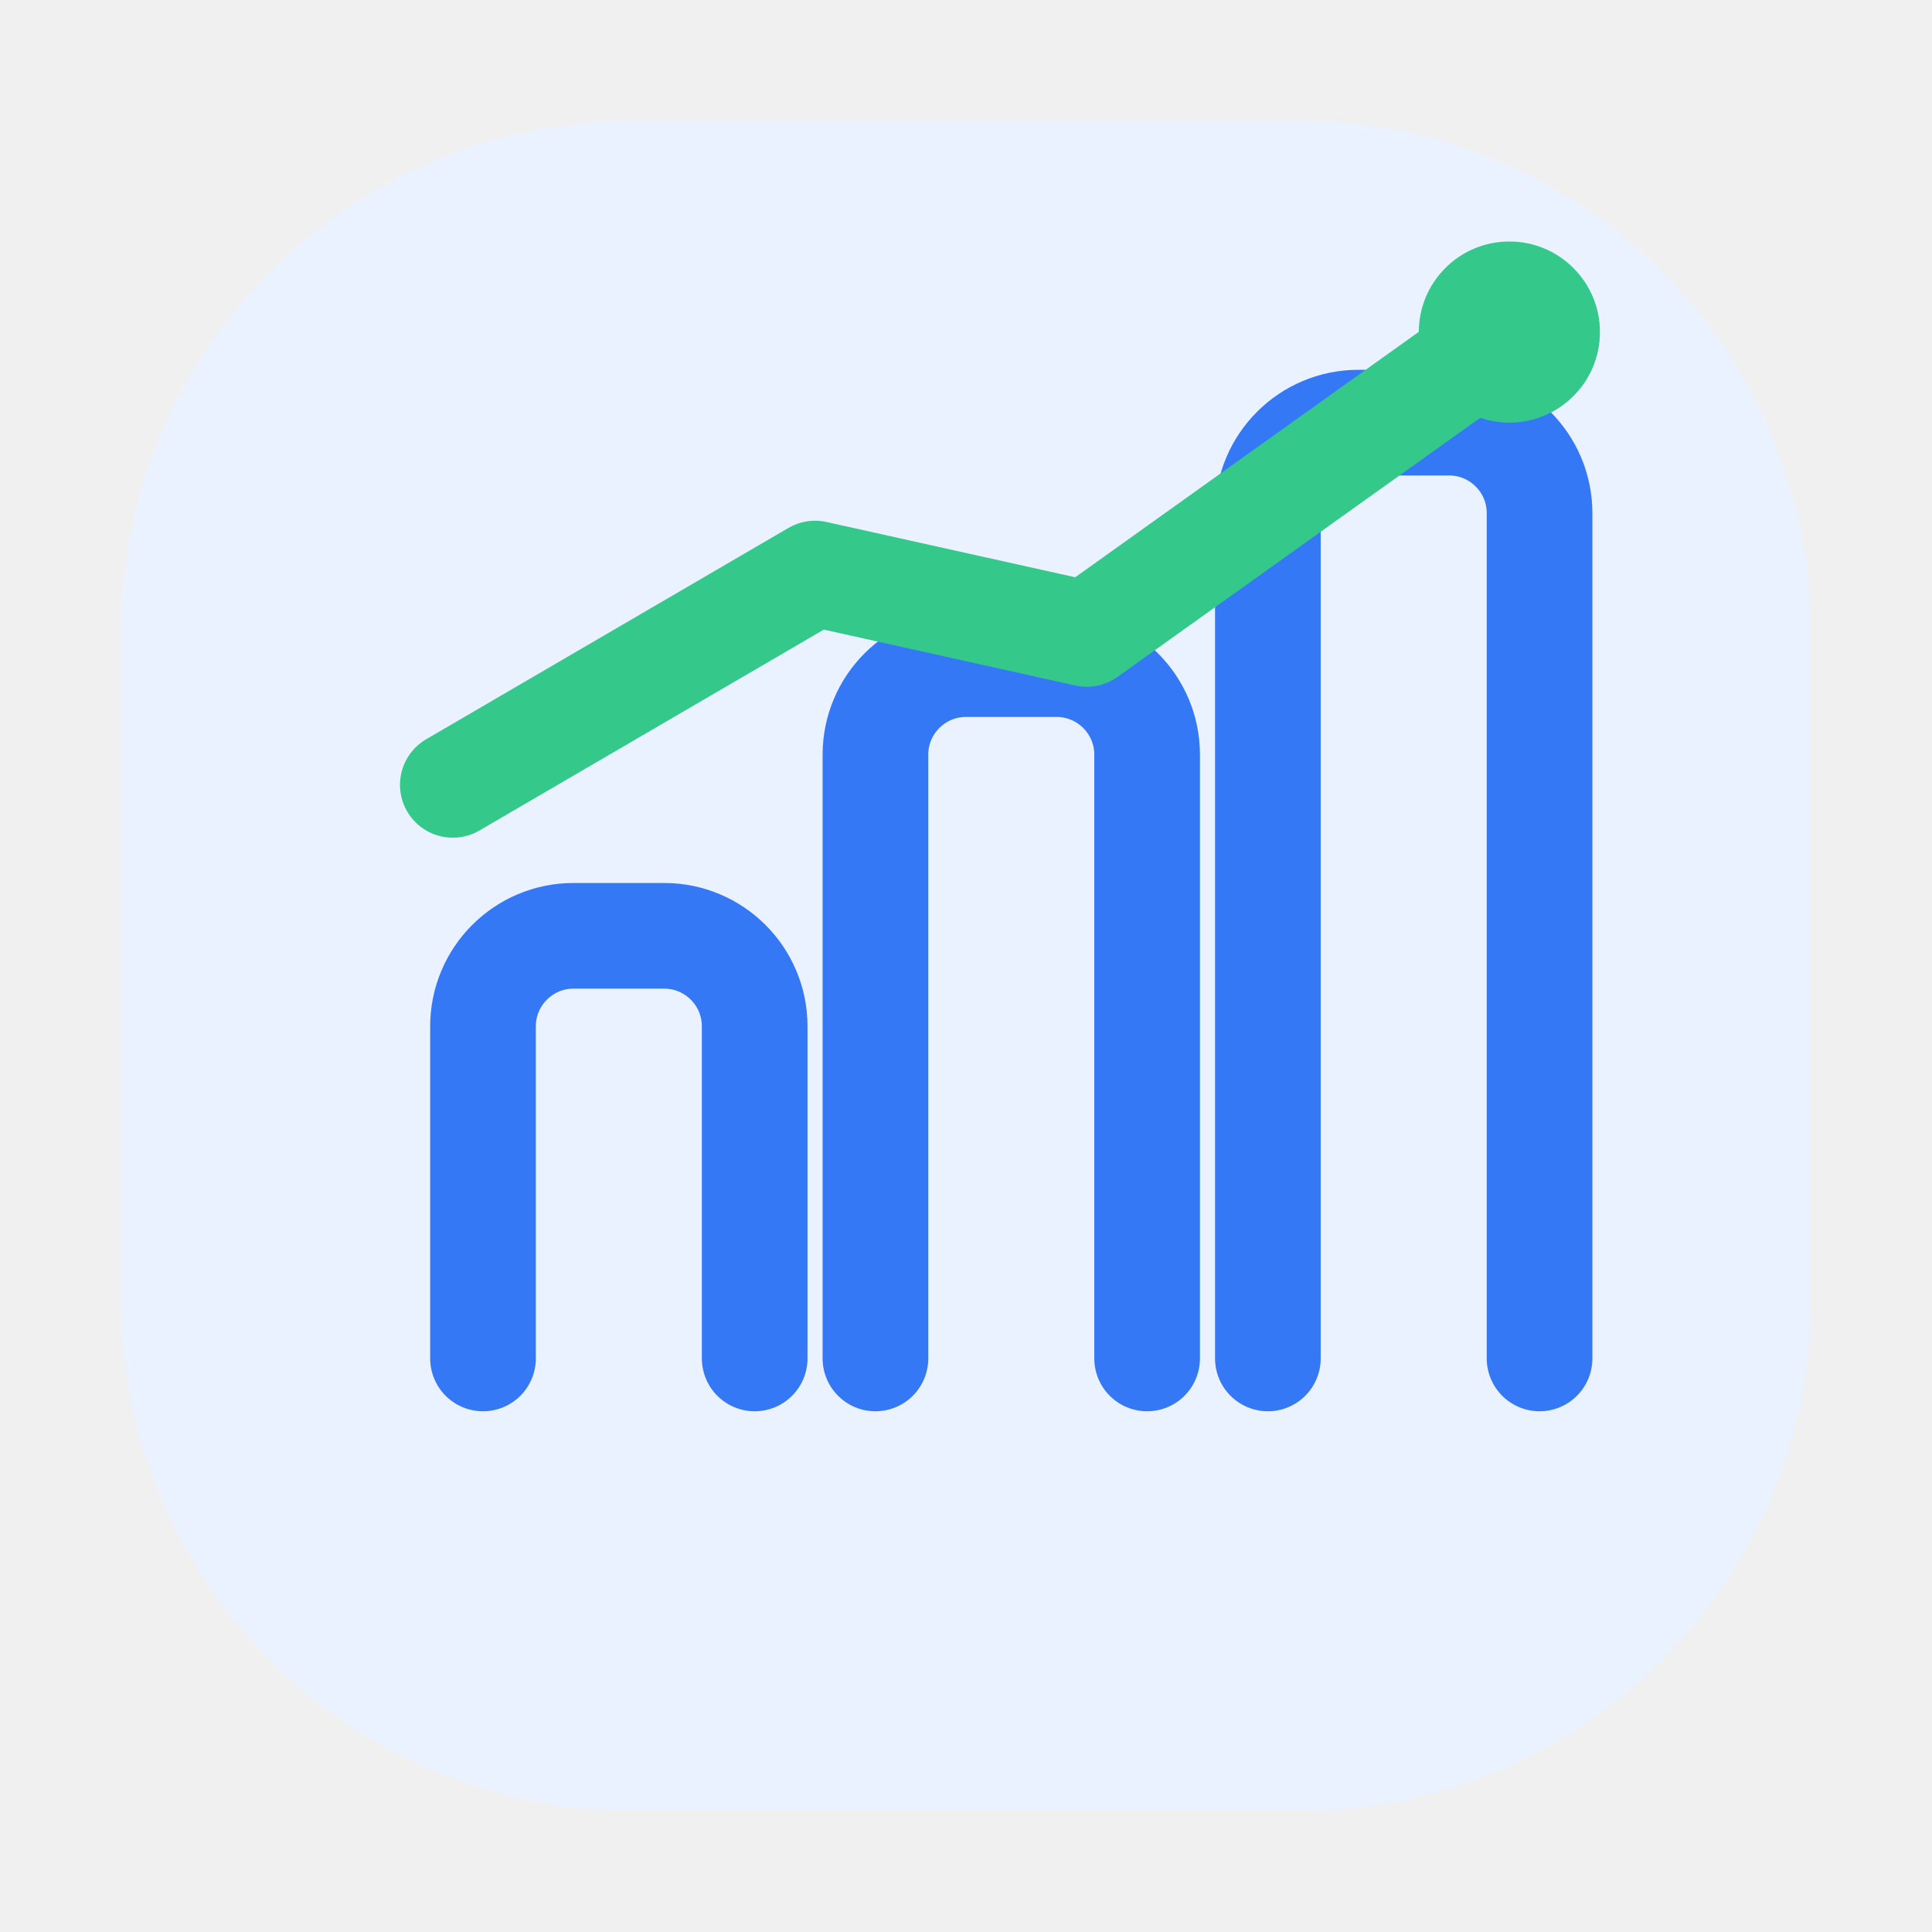
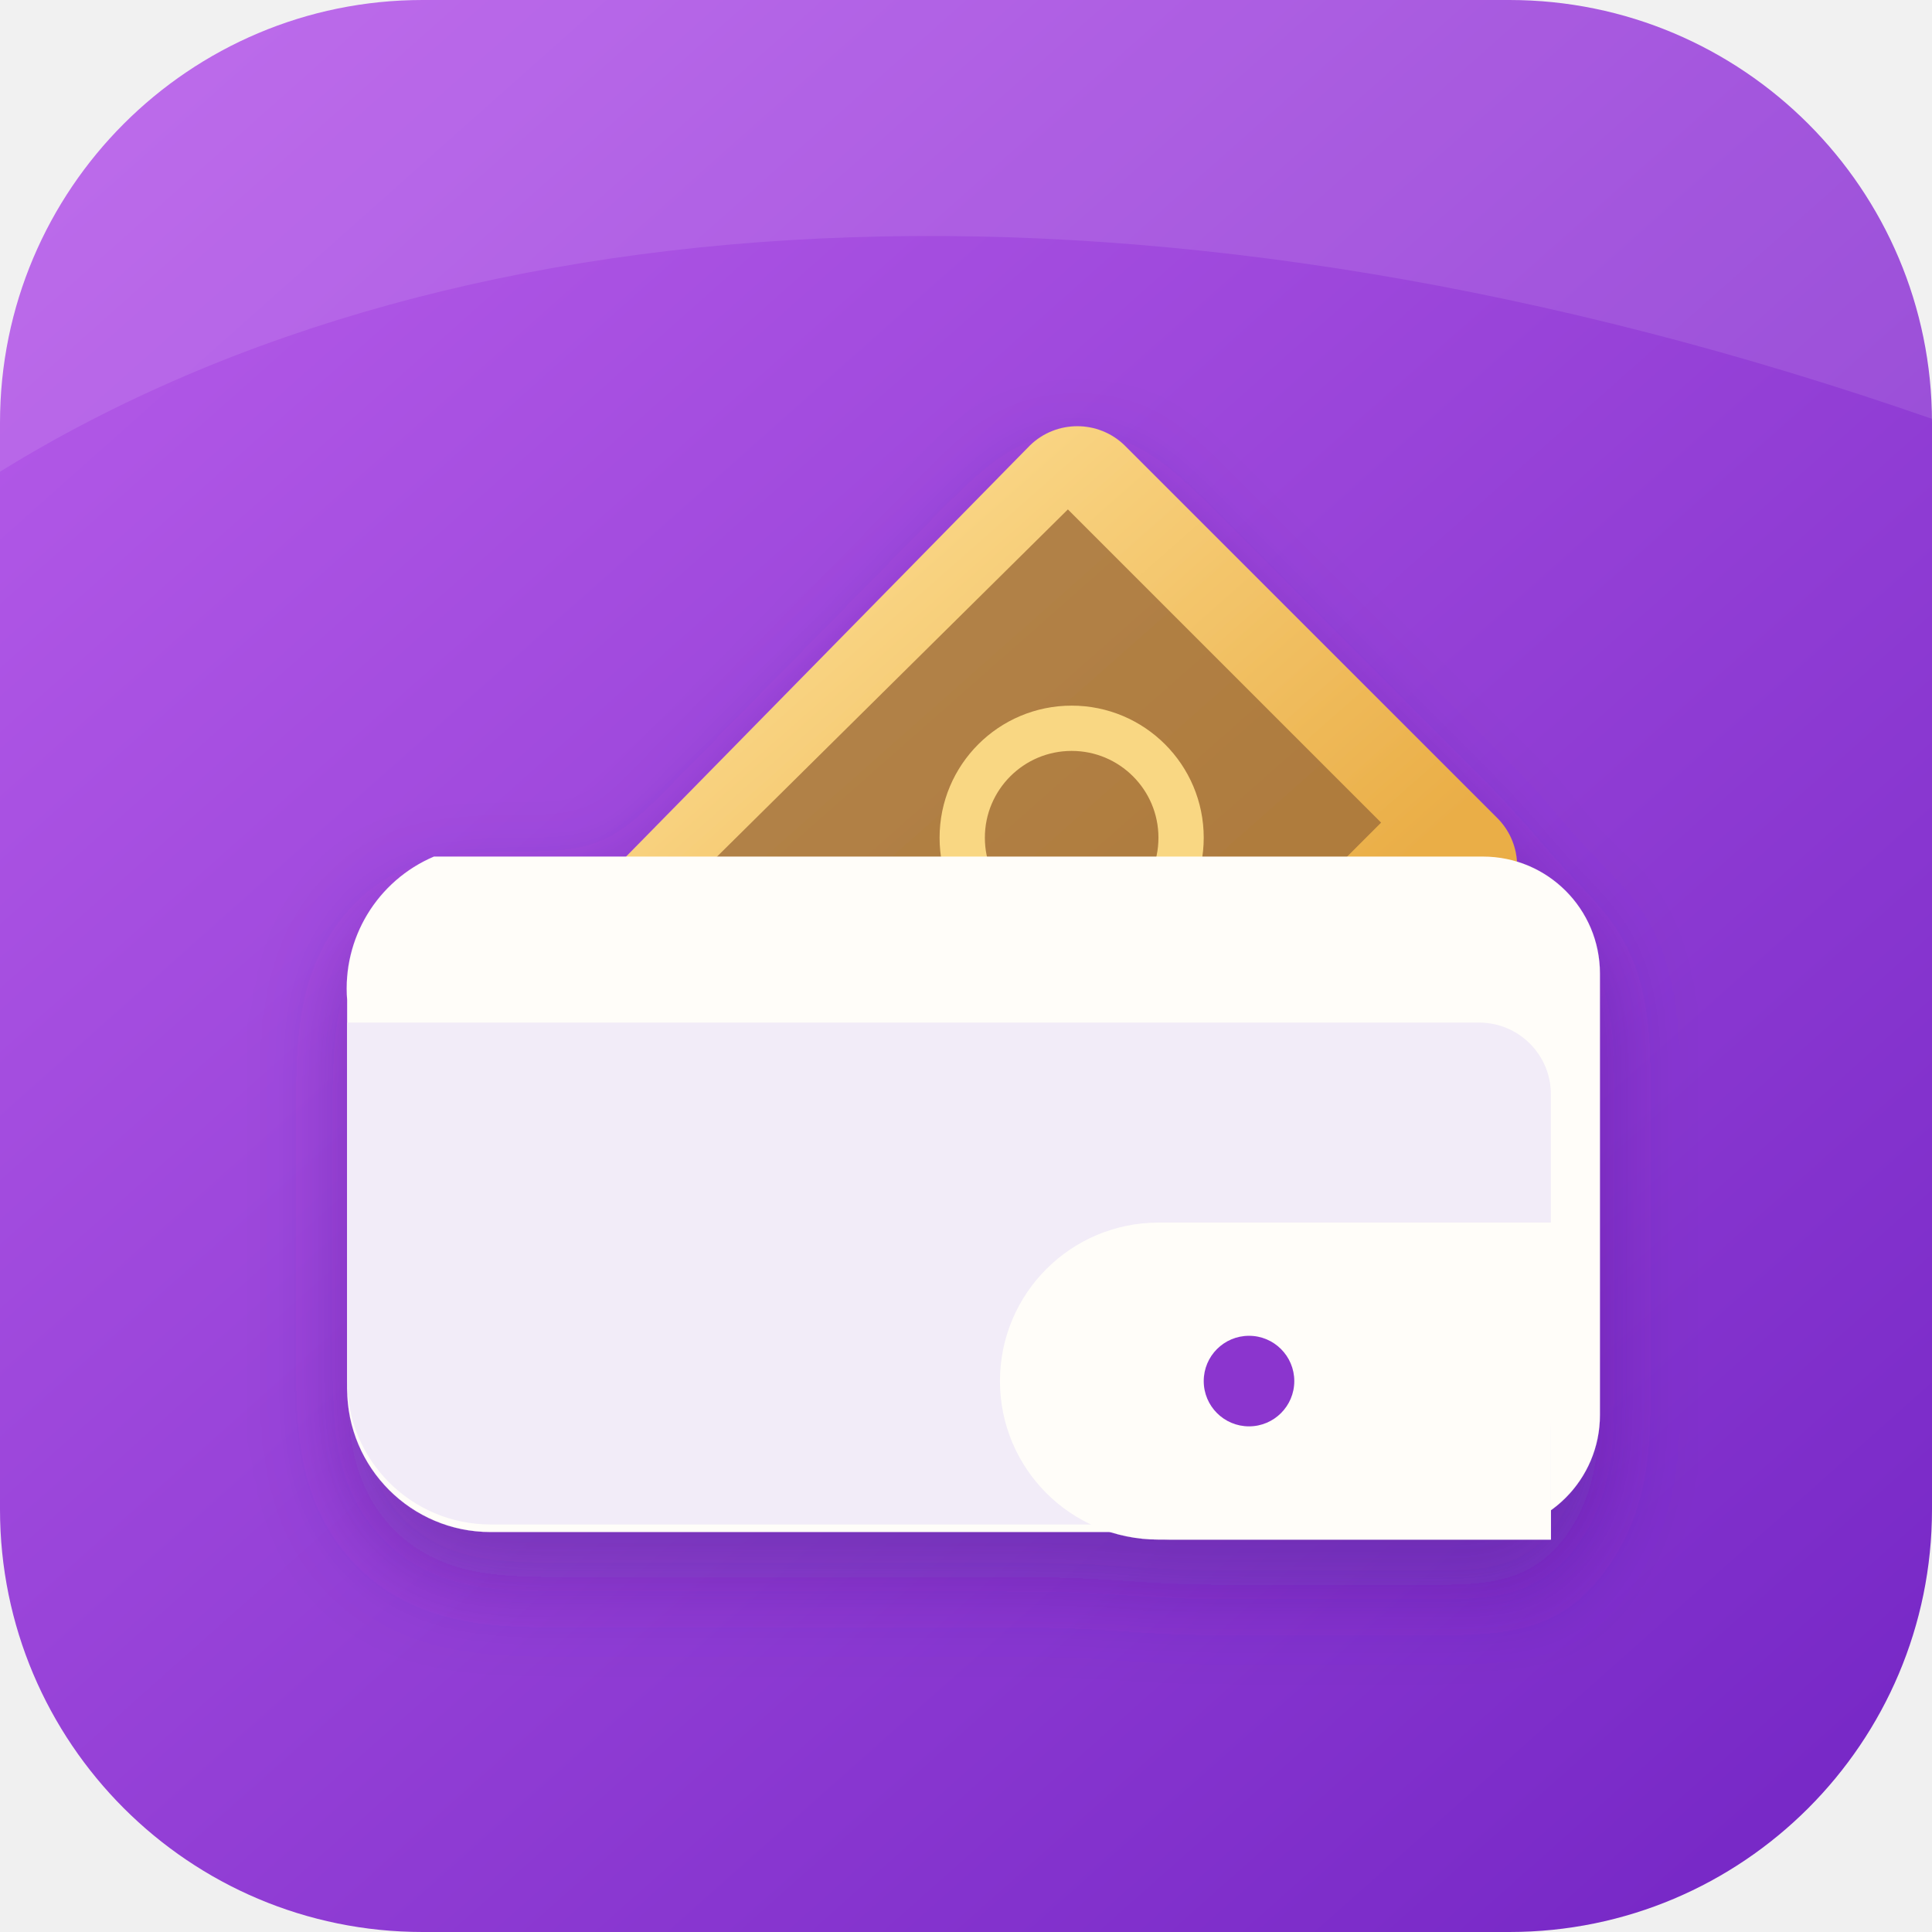
- <svg xmlns="http://www.w3.org/2000/svg" viewBox="0 0 64 64" fill="none">
-   <rect x="4" y="4" width="56" height="56" rx="17" fill="#EAF1FF" />
-   <path d="M16 45V34a3 3 0 0 1 3-3h3a3 3 0 0 1 3 3v11M29 45V25a3 3 0 0 1 3-3h3a3 3 0 0 1 3 3v20M42 45V17a3 3 0 0 1 3-3h3a3 3 0 0 1 3 3v28" stroke="#3478F6" stroke-width="3.5" stroke-linecap="round" />
-   <path d="m15 26 12-7 9 2 14-10" stroke="#34C98B" stroke-width="3.5" stroke-linecap="round" stroke-linejoin="round" />
-   <circle cx="50" cy="11" r="3" fill="#34C98B" />
+ <svg xmlns="http://www.w3.org/2000/svg" viewBox="0 0 512 512" fill="none">
+   <defs>
+     <linearGradient id="purple" x1="48" y1="24" x2="461" y2="488" gradientUnits="userSpaceOnUse">
+       <stop stop-color="#B45AE8" />
+       <stop offset="1" stop-color="#7829C7" />
+     </linearGradient>
+     <linearGradient id="gold" x1="195" y1="110" x2="331" y2="264" gradientUnits="userSpaceOnUse">
+       <stop stop-color="#FFE39A" />
+       <stop offset="1" stop-color="#EAAE47" />
+     </linearGradient>
+     <filter id="shadow" x="65" y="86" width="385" height="365" filterUnits="userSpaceOnUse" color-interpolation-filters="sRGB">
+       <feDropShadow dx="0" dy="12" stdDeviation="12" flood-color="#43177A" flood-opacity=".32" />
+     </filter>
+   </defs>
+   <rect width="512" height="512" rx="112" fill="url(#purple)" />
+   <path d="M0 125C123 49 308 40 512 111V0H0v125Z" fill="#fff" opacity=".1" />
+   <g filter="url(#shadow)">
+     <path d="m162 231 111-113a18 18 0 0 1 25 0l99 99a18 18 0 0 1 0 25l-82 82-153-93Z" fill="url(#gold)" />
+     <path d="m187 230 96-95 83 83-70 70-109-58Z" fill="#9D6B38" opacity=".78" />
+     <circle cx="284" cy="222" r="29" fill="none" stroke="#F9D783" stroke-width="12" />
+     <path d="M115 227h278a31 31 0 0 1 31 31v117a31 31 0 0 1-31 31H130a38 38 0 0 1-38-38V265a38 38 0 0 1 23-38Z" fill="#FFFDF9" />
+     <path d="M92 271h300a19 19 0 0 1 19 19v34H310a42 42 0 0 0 0 84h101v-33a31 31 0 0 1-18 29H130a38 38 0 0 1-38-38V271Z" fill="#F2ECF8" />
+     <path d="M307 324h104v84H307a42 42 0 0 1 0-84Z" fill="#FFFDF9" />
+     <circle cx="331" cy="366" r="12" fill="#8B35CE" />
+   </g>
</svg>
